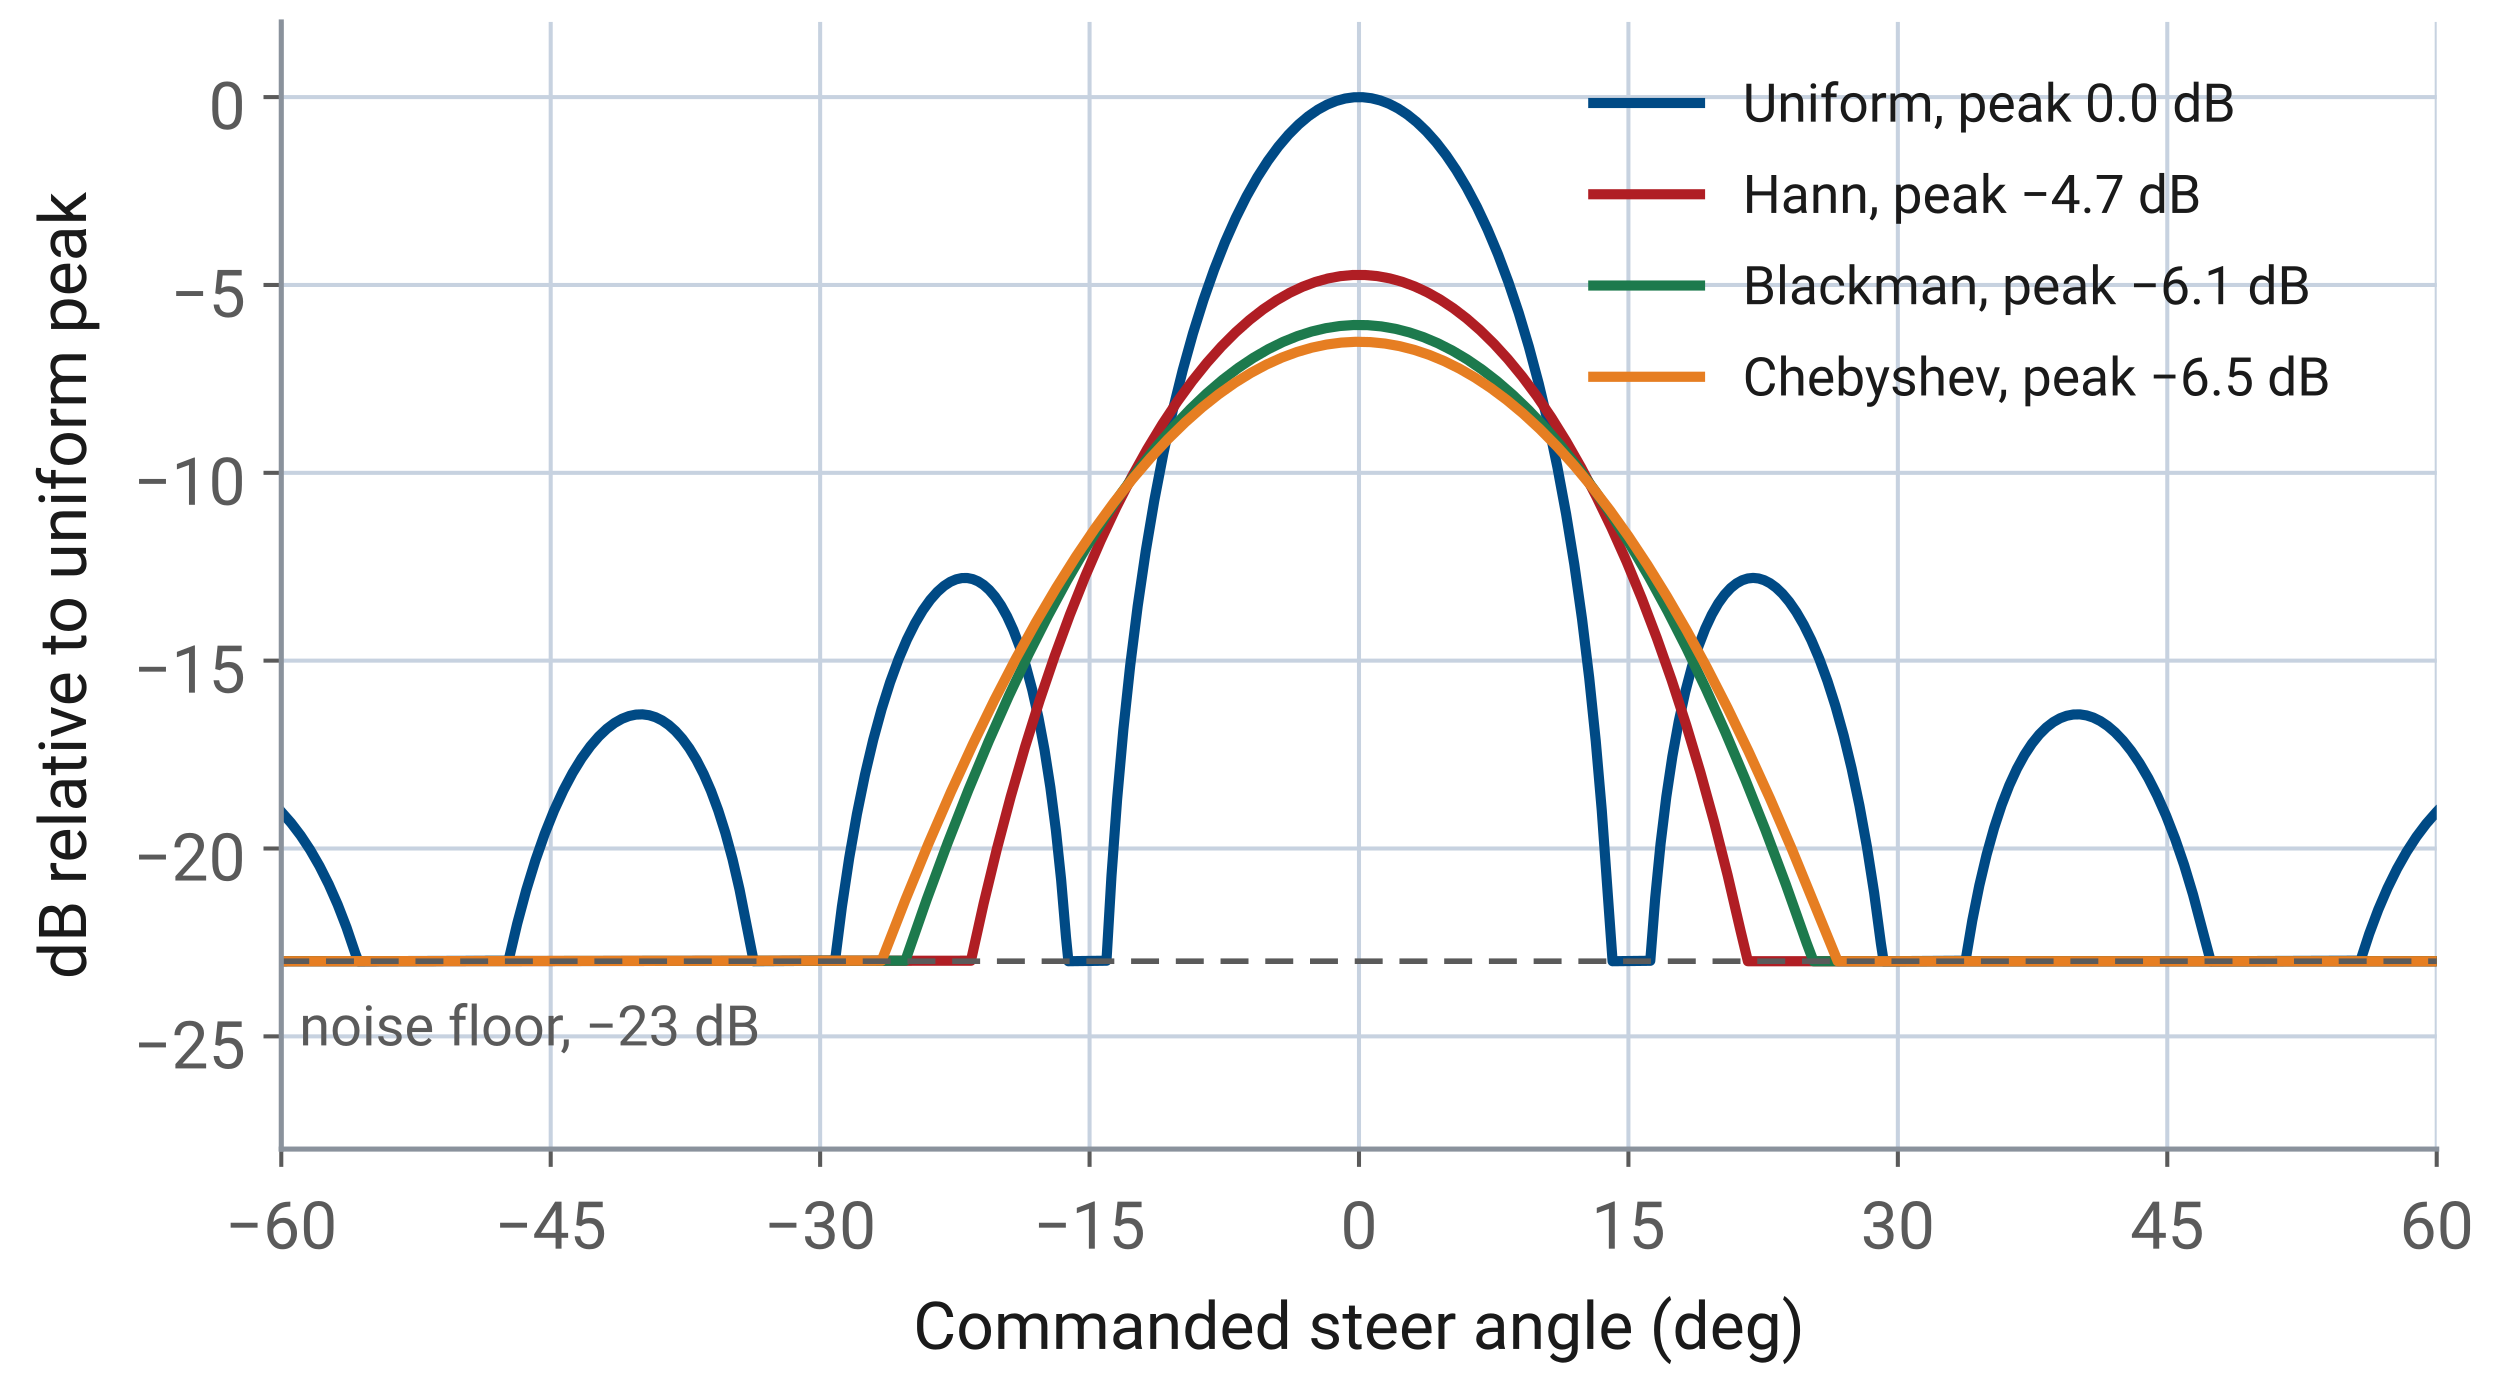
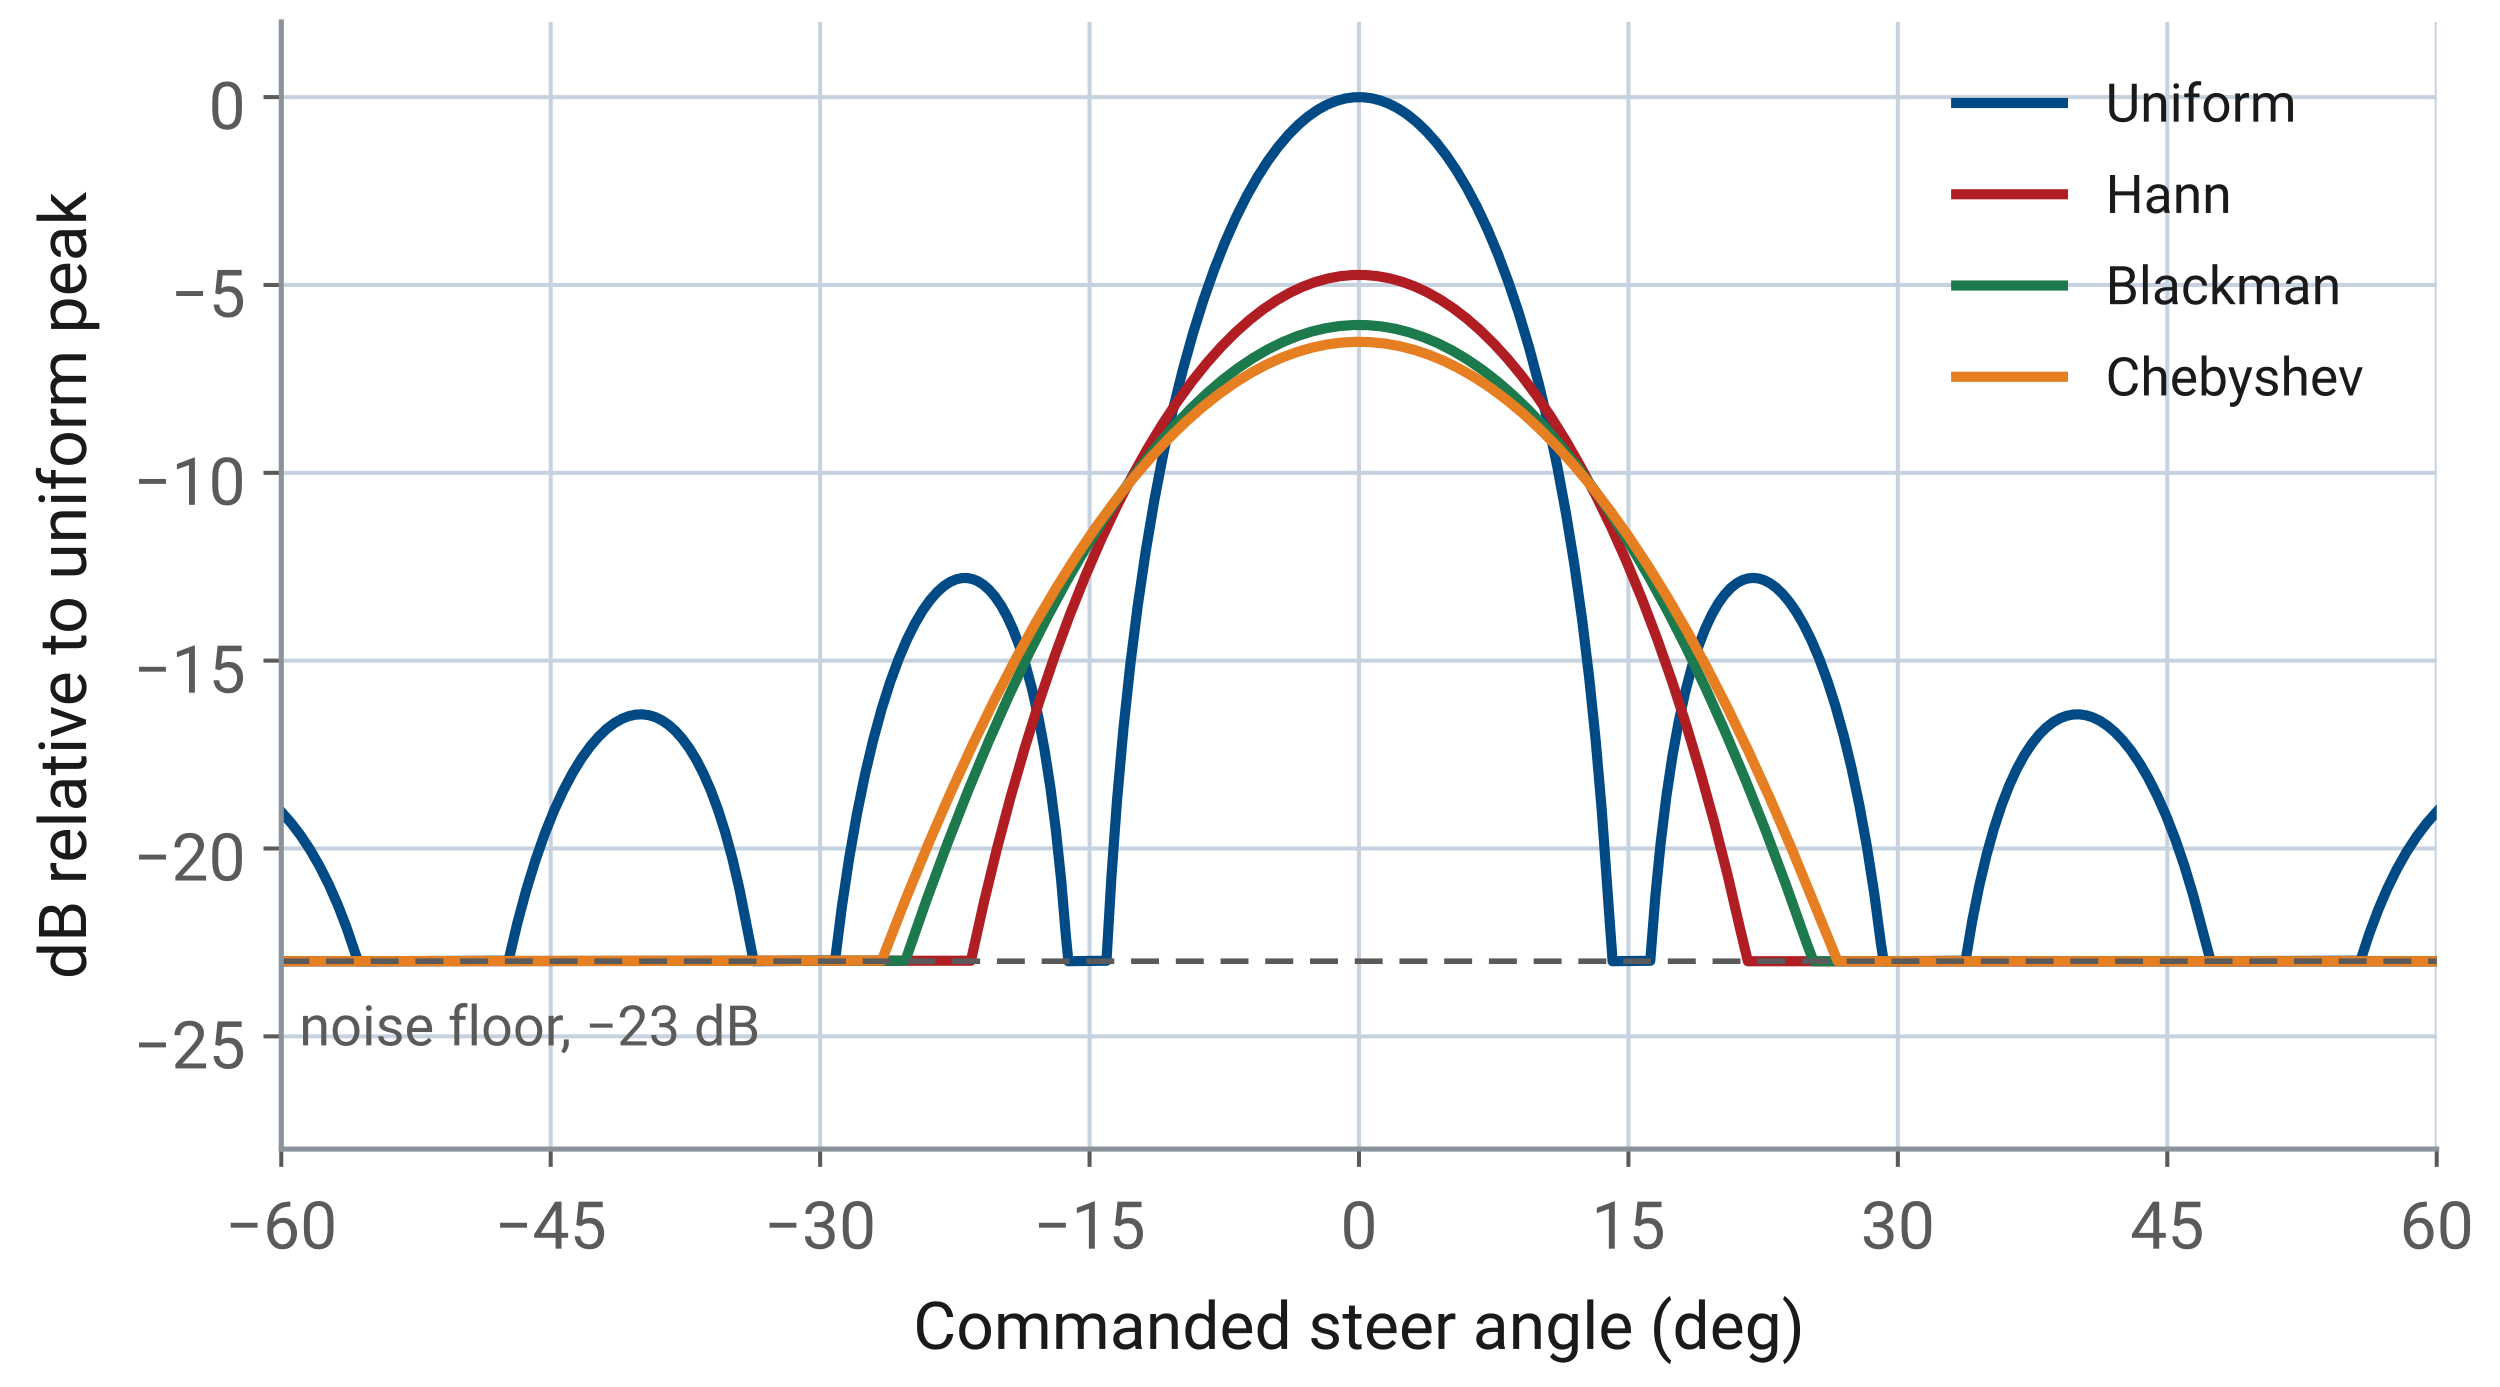
<svg xmlns="http://www.w3.org/2000/svg" xmlns:xlink="http://www.w3.org/1999/xlink" width="491.873pt" height="272.859pt" viewBox="0 0 491.873 272.859" version="1.1">
  <defs>
    <style type="text/css">*{stroke-linejoin: round; stroke-linecap: butt}</style>
  </defs>
  <g id="figure_1">
    <g id="patch_1">
      <path d="M 0 272.859  L 491.873 272.859  L 491.873 0  L 0 0  L 0 272.859  z " style="fill: none" />
    </g>
    <g id="axes_1">
      <g id="patch_2">
        <path d="M 55.341 226.08  L 479.421 226.08  L 479.421 4.32  L 55.341 4.32  L 55.341 226.08  z " style="fill: none" />
      </g>
      <g id="matplotlib.axis_1">
        <g id="xtick_1">
          <g id="line2d_1">
-             <path d="M 55.341 226.08  L 55.341 4.32  " clip-path="url(#pe1df1d6a70)" style="fill: none; stroke: #c7d2e0; stroke-width: 0.8; stroke-linecap: square" />
+             <path d="M 55.341 226.08  L 55.341 4.32  " clip-path="url(#p7e98bf1b3d)" style="fill: none; stroke: #c7d2e0; stroke-width: 0.8; stroke-linecap: square" />
          </g>
          <g id="line2d_2">
            <defs>
-               <path id="m4954fbb5d3" d="M 0 0  L 0 3.5  " style="stroke: #5a5a5a; stroke-width: 0.8" />
+               <path id="m5252ef0d82" d="M 0 0  L 0 3.5  " style="stroke: #5a5a5a; stroke-width: 0.8" />
            </defs>
            <g>
-               <use xlink:href="#m4954fbb5d3" x="55.341" y="226.08" style="fill: #5a5a5a; stroke: #5a5a5a; stroke-width: 0.8" />
+               <use xlink:href="#m5252ef0d82" x="55.341" y="226.08" style="fill: #5a5a5a; stroke: #5a5a5a; stroke-width: 0.8" />
            </g>
          </g>
          <g id="text_1">
            <text style="font-size: 13px; font-family:'Source Sans Pro', 'Segoe UI', Roboto, Helvetica, Arial, sans-serif; text-anchor: middle; fill: #5a5a5a" x="55.341" y="245.674" transform="rotate(-0 55.34121 245.6738)">−60</text>
          </g>
        </g>
        <g id="xtick_2">
          <g id="line2d_3">
-             <path d="M 108.351 226.08  L 108.351 4.32  " clip-path="url(#pe1df1d6a70)" style="fill: none; stroke: #c7d2e0; stroke-width: 0.8; stroke-linecap: square" />
+             <path d="M 108.351 226.08  L 108.351 4.32  " clip-path="url(#p7e98bf1b3d)" style="fill: none; stroke: #c7d2e0; stroke-width: 0.8; stroke-linecap: square" />
          </g>
          <g id="line2d_4">
            <g>
-               <use xlink:href="#m4954fbb5d3" x="108.351" y="226.08" style="fill: #5a5a5a; stroke: #5a5a5a; stroke-width: 0.8" />
+               <use xlink:href="#m5252ef0d82" x="108.351" y="226.08" style="fill: #5a5a5a; stroke: #5a5a5a; stroke-width: 0.8" />
            </g>
          </g>
          <g id="text_2">
            <text style="font-size: 13px; font-family:'Source Sans Pro', 'Segoe UI', Roboto, Helvetica, Arial, sans-serif; text-anchor: middle; fill: #5a5a5a" x="108.351" y="245.674" transform="rotate(-0 108.3512 245.6738)">−45</text>
          </g>
        </g>
        <g id="xtick_3">
          <g id="line2d_5">
-             <path d="M 161.361 226.08  L 161.361 4.32  " clip-path="url(#pe1df1d6a70)" style="fill: none; stroke: #c7d2e0; stroke-width: 0.8; stroke-linecap: square" />
+             <path d="M 161.361 226.08  L 161.361 4.32  " clip-path="url(#p7e98bf1b3d)" style="fill: none; stroke: #c7d2e0; stroke-width: 0.8; stroke-linecap: square" />
          </g>
          <g id="line2d_6">
            <g>
-               <use xlink:href="#m4954fbb5d3" x="161.361" y="226.08" style="fill: #5a5a5a; stroke: #5a5a5a; stroke-width: 0.8" />
+               <use xlink:href="#m5252ef0d82" x="161.361" y="226.08" style="fill: #5a5a5a; stroke: #5a5a5a; stroke-width: 0.8" />
            </g>
          </g>
          <g id="text_3">
            <text style="font-size: 13px; font-family:'Source Sans Pro', 'Segoe UI', Roboto, Helvetica, Arial, sans-serif; text-anchor: middle; fill: #5a5a5a" x="161.361" y="245.674" transform="rotate(-0 161.3612 245.6738)">−30</text>
          </g>
        </g>
        <g id="xtick_4">
          <g id="line2d_7">
-             <path d="M 214.371 226.08  L 214.371 4.32  " clip-path="url(#pe1df1d6a70)" style="fill: none; stroke: #c7d2e0; stroke-width: 0.8; stroke-linecap: square" />
+             <path d="M 214.371 226.08  L 214.371 4.32  " clip-path="url(#p7e98bf1b3d)" style="fill: none; stroke: #c7d2e0; stroke-width: 0.8; stroke-linecap: square" />
          </g>
          <g id="line2d_8">
            <g>
-               <use xlink:href="#m4954fbb5d3" x="214.371" y="226.08" style="fill: #5a5a5a; stroke: #5a5a5a; stroke-width: 0.8" />
+               <use xlink:href="#m5252ef0d82" x="214.371" y="226.08" style="fill: #5a5a5a; stroke: #5a5a5a; stroke-width: 0.8" />
            </g>
          </g>
          <g id="text_4">
            <text style="font-size: 13px; font-family:'Source Sans Pro', 'Segoe UI', Roboto, Helvetica, Arial, sans-serif; text-anchor: middle; fill: #5a5a5a" x="214.371" y="245.674" transform="rotate(-0 214.3712 245.6738)">−15</text>
          </g>
        </g>
        <g id="xtick_5">
          <g id="line2d_9">
-             <path d="M 267.381 226.08  L 267.381 4.32  " clip-path="url(#pe1df1d6a70)" style="fill: none; stroke: #c7d2e0; stroke-width: 0.8; stroke-linecap: square" />
+             <path d="M 267.381 226.08  L 267.381 4.32  " clip-path="url(#p7e98bf1b3d)" style="fill: none; stroke: #c7d2e0; stroke-width: 0.8; stroke-linecap: square" />
          </g>
          <g id="line2d_10">
            <g>
-               <use xlink:href="#m4954fbb5d3" x="267.381" y="226.08" style="fill: #5a5a5a; stroke: #5a5a5a; stroke-width: 0.8" />
+               <use xlink:href="#m5252ef0d82" x="267.381" y="226.08" style="fill: #5a5a5a; stroke: #5a5a5a; stroke-width: 0.8" />
            </g>
          </g>
          <g id="text_5">
            <text style="font-size: 13px; font-family:'Source Sans Pro', 'Segoe UI', Roboto, Helvetica, Arial, sans-serif; text-anchor: middle; fill: #5a5a5a" x="267.381" y="245.674" transform="rotate(-0 267.3812 245.6738)">0</text>
          </g>
        </g>
        <g id="xtick_6">
          <g id="line2d_11">
-             <path d="M 320.391 226.08  L 320.391 4.32  " clip-path="url(#pe1df1d6a70)" style="fill: none; stroke: #c7d2e0; stroke-width: 0.8; stroke-linecap: square" />
+             <path d="M 320.391 226.08  L 320.391 4.32  " clip-path="url(#p7e98bf1b3d)" style="fill: none; stroke: #c7d2e0; stroke-width: 0.8; stroke-linecap: square" />
          </g>
          <g id="line2d_12">
            <g>
-               <use xlink:href="#m4954fbb5d3" x="320.391" y="226.08" style="fill: #5a5a5a; stroke: #5a5a5a; stroke-width: 0.8" />
+               <use xlink:href="#m5252ef0d82" x="320.391" y="226.08" style="fill: #5a5a5a; stroke: #5a5a5a; stroke-width: 0.8" />
            </g>
          </g>
          <g id="text_6">
            <text style="font-size: 13px; font-family:'Source Sans Pro', 'Segoe UI', Roboto, Helvetica, Arial, sans-serif; text-anchor: middle; fill: #5a5a5a" x="320.391" y="245.674" transform="rotate(-0 320.3912 245.6738)">15</text>
          </g>
        </g>
        <g id="xtick_7">
          <g id="line2d_13">
-             <path d="M 373.401 226.08  L 373.401 4.32  " clip-path="url(#pe1df1d6a70)" style="fill: none; stroke: #c7d2e0; stroke-width: 0.8; stroke-linecap: square" />
+             <path d="M 373.401 226.08  L 373.401 4.32  " clip-path="url(#p7e98bf1b3d)" style="fill: none; stroke: #c7d2e0; stroke-width: 0.8; stroke-linecap: square" />
          </g>
          <g id="line2d_14">
            <g>
-               <use xlink:href="#m4954fbb5d3" x="373.401" y="226.08" style="fill: #5a5a5a; stroke: #5a5a5a; stroke-width: 0.8" />
+               <use xlink:href="#m5252ef0d82" x="373.401" y="226.08" style="fill: #5a5a5a; stroke: #5a5a5a; stroke-width: 0.8" />
            </g>
          </g>
          <g id="text_7">
            <text style="font-size: 13px; font-family:'Source Sans Pro', 'Segoe UI', Roboto, Helvetica, Arial, sans-serif; text-anchor: middle; fill: #5a5a5a" x="373.401" y="245.674" transform="rotate(-0 373.4012 245.6738)">30</text>
          </g>
        </g>
        <g id="xtick_8">
          <g id="line2d_15">
-             <path d="M 426.411 226.08  L 426.411 4.32  " clip-path="url(#pe1df1d6a70)" style="fill: none; stroke: #c7d2e0; stroke-width: 0.8; stroke-linecap: square" />
+             <path d="M 426.411 226.08  L 426.411 4.32  " clip-path="url(#p7e98bf1b3d)" style="fill: none; stroke: #c7d2e0; stroke-width: 0.8; stroke-linecap: square" />
          </g>
          <g id="line2d_16">
            <g>
-               <use xlink:href="#m4954fbb5d3" x="426.411" y="226.08" style="fill: #5a5a5a; stroke: #5a5a5a; stroke-width: 0.8" />
+               <use xlink:href="#m5252ef0d82" x="426.411" y="226.08" style="fill: #5a5a5a; stroke: #5a5a5a; stroke-width: 0.8" />
            </g>
          </g>
          <g id="text_8">
            <text style="font-size: 13px; font-family:'Source Sans Pro', 'Segoe UI', Roboto, Helvetica, Arial, sans-serif; text-anchor: middle; fill: #5a5a5a" x="426.411" y="245.674" transform="rotate(-0 426.4112 245.6738)">45</text>
          </g>
        </g>
        <g id="xtick_9">
          <g id="line2d_17">
-             <path d="M 479.421 226.08  L 479.421 4.32  " clip-path="url(#pe1df1d6a70)" style="fill: none; stroke: #c7d2e0; stroke-width: 0.8; stroke-linecap: square" />
+             <path d="M 479.421 226.08  L 479.421 4.32  " clip-path="url(#p7e98bf1b3d)" style="fill: none; stroke: #c7d2e0; stroke-width: 0.8; stroke-linecap: square" />
          </g>
          <g id="line2d_18">
            <g>
-               <use xlink:href="#m4954fbb5d3" x="479.421" y="226.08" style="fill: #5a5a5a; stroke: #5a5a5a; stroke-width: 0.8" />
+               <use xlink:href="#m5252ef0d82" x="479.421" y="226.08" style="fill: #5a5a5a; stroke: #5a5a5a; stroke-width: 0.8" />
            </g>
          </g>
          <g id="text_9">
            <text style="font-size: 13px; font-family:'Source Sans Pro', 'Segoe UI', Roboto, Helvetica, Arial, sans-serif; text-anchor: middle; fill: #5a5a5a" x="479.421" y="245.674" transform="rotate(-0 479.4212 245.6738)">60</text>
          </g>
        </g>
        <g id="text_10">
          <text style="font-size: 13px; font-family:'Source Sans Pro', 'Segoe UI', Roboto, Helvetica, Arial, sans-serif; text-anchor: middle; fill: #1a1a1a" x="267.381" y="265.403" transform="rotate(-0 267.3812 265.4032)">Commanded steer angle  (deg)</text>
        </g>
      </g>
      <g id="matplotlib.axis_2">
        <g id="ytick_1">
          <g id="line2d_19">
-             <path d="M 55.341 203.904  L 479.421 203.904  " clip-path="url(#pe1df1d6a70)" style="fill: none; stroke: #c7d2e0; stroke-width: 0.8; stroke-linecap: square" />
+             <path d="M 55.341 203.904  L 479.421 203.904  " clip-path="url(#p7e98bf1b3d)" style="fill: none; stroke: #c7d2e0; stroke-width: 0.8; stroke-linecap: square" />
          </g>
          <g id="line2d_20">
            <defs>
-               <path id="m99cf524927" d="M 0 0  L -3.5 0  " style="stroke: #5a5a5a; stroke-width: 0.8" />
+               <path id="m72ca723d98" d="M 0 0  L -3.5 0  " style="stroke: #5a5a5a; stroke-width: 0.8" />
            </defs>
            <g>
-               <use xlink:href="#m99cf524927" x="55.341" y="203.904" style="fill: #5a5a5a; stroke: #5a5a5a; stroke-width: 0.8" />
+               <use xlink:href="#m72ca723d98" x="55.341" y="203.904" style="fill: #5a5a5a; stroke: #5a5a5a; stroke-width: 0.8" />
            </g>
          </g>
          <g id="text_11">
            <text style="font-size: 13px; font-family:'Source Sans Pro', 'Segoe UI', Roboto, Helvetica, Arial, sans-serif; text-anchor: end; fill: #5a5a5a" x="48.341" y="210.201" transform="rotate(-0 48.34121 210.2009)">−25</text>
          </g>
        </g>
        <g id="ytick_2">
          <g id="line2d_21">
-             <path d="M 55.341 166.944  L 479.421 166.944  " clip-path="url(#pe1df1d6a70)" style="fill: none; stroke: #c7d2e0; stroke-width: 0.8; stroke-linecap: square" />
+             <path d="M 55.341 166.944  L 479.421 166.944  " clip-path="url(#p7e98bf1b3d)" style="fill: none; stroke: #c7d2e0; stroke-width: 0.8; stroke-linecap: square" />
          </g>
          <g id="line2d_22">
            <g>
-               <use xlink:href="#m99cf524927" x="55.341" y="166.944" style="fill: #5a5a5a; stroke: #5a5a5a; stroke-width: 0.8" />
+               <use xlink:href="#m72ca723d98" x="55.341" y="166.944" style="fill: #5a5a5a; stroke: #5a5a5a; stroke-width: 0.8" />
            </g>
          </g>
          <g id="text_12">
            <text style="font-size: 13px; font-family:'Source Sans Pro', 'Segoe UI', Roboto, Helvetica, Arial, sans-serif; text-anchor: end; fill: #5a5a5a" x="48.341" y="173.241" transform="rotate(-0 48.34121 173.2409)">−20</text>
          </g>
        </g>
        <g id="ytick_3">
          <g id="line2d_23">
-             <path d="M 55.341 129.984  L 479.421 129.984  " clip-path="url(#pe1df1d6a70)" style="fill: none; stroke: #c7d2e0; stroke-width: 0.8; stroke-linecap: square" />
+             <path d="M 55.341 129.984  L 479.421 129.984  " clip-path="url(#p7e98bf1b3d)" style="fill: none; stroke: #c7d2e0; stroke-width: 0.8; stroke-linecap: square" />
          </g>
          <g id="line2d_24">
            <g>
-               <use xlink:href="#m99cf524927" x="55.341" y="129.984" style="fill: #5a5a5a; stroke: #5a5a5a; stroke-width: 0.8" />
+               <use xlink:href="#m72ca723d98" x="55.341" y="129.984" style="fill: #5a5a5a; stroke: #5a5a5a; stroke-width: 0.8" />
            </g>
          </g>
          <g id="text_13">
            <text style="font-size: 13px; font-family:'Source Sans Pro', 'Segoe UI', Roboto, Helvetica, Arial, sans-serif; text-anchor: end; fill: #5a5a5a" x="48.341" y="136.281" transform="rotate(-0 48.34121 136.2809)">−15</text>
          </g>
        </g>
        <g id="ytick_4">
          <g id="line2d_25">
-             <path d="M 55.341 93.024  L 479.421 93.024  " clip-path="url(#pe1df1d6a70)" style="fill: none; stroke: #c7d2e0; stroke-width: 0.8; stroke-linecap: square" />
+             <path d="M 55.341 93.024  L 479.421 93.024  " clip-path="url(#p7e98bf1b3d)" style="fill: none; stroke: #c7d2e0; stroke-width: 0.8; stroke-linecap: square" />
          </g>
          <g id="line2d_26">
            <g>
-               <use xlink:href="#m99cf524927" x="55.341" y="93.024" style="fill: #5a5a5a; stroke: #5a5a5a; stroke-width: 0.8" />
+               <use xlink:href="#m72ca723d98" x="55.341" y="93.024" style="fill: #5a5a5a; stroke: #5a5a5a; stroke-width: 0.8" />
            </g>
          </g>
          <g id="text_14">
            <text style="font-size: 13px; font-family:'Source Sans Pro', 'Segoe UI', Roboto, Helvetica, Arial, sans-serif; text-anchor: end; fill: #5a5a5a" x="48.341" y="99.321" transform="rotate(-0 48.34121 99.32088)">−10</text>
          </g>
        </g>
        <g id="ytick_5">
          <g id="line2d_27">
-             <path d="M 55.341 56.064  L 479.421 56.064  " clip-path="url(#pe1df1d6a70)" style="fill: none; stroke: #c7d2e0; stroke-width: 0.8; stroke-linecap: square" />
+             <path d="M 55.341 56.064  L 479.421 56.064  " clip-path="url(#p7e98bf1b3d)" style="fill: none; stroke: #c7d2e0; stroke-width: 0.8; stroke-linecap: square" />
          </g>
          <g id="line2d_28">
            <g>
-               <use xlink:href="#m99cf524927" x="55.341" y="56.064" style="fill: #5a5a5a; stroke: #5a5a5a; stroke-width: 0.8" />
+               <use xlink:href="#m72ca723d98" x="55.341" y="56.064" style="fill: #5a5a5a; stroke: #5a5a5a; stroke-width: 0.8" />
            </g>
          </g>
          <g id="text_15">
            <text style="font-size: 13px; font-family:'Source Sans Pro', 'Segoe UI', Roboto, Helvetica, Arial, sans-serif; text-anchor: end; fill: #5a5a5a" x="48.341" y="62.361" transform="rotate(-0 48.34121 62.36088)">−5</text>
          </g>
        </g>
        <g id="ytick_6">
          <g id="line2d_29">
-             <path d="M 55.341 19.104  L 479.421 19.104  " clip-path="url(#pe1df1d6a70)" style="fill: none; stroke: #c7d2e0; stroke-width: 0.8; stroke-linecap: square" />
+             <path d="M 55.341 19.104  L 479.421 19.104  " clip-path="url(#p7e98bf1b3d)" style="fill: none; stroke: #c7d2e0; stroke-width: 0.8; stroke-linecap: square" />
          </g>
          <g id="line2d_30">
            <g>
-               <use xlink:href="#m99cf524927" x="55.341" y="19.104" style="fill: #5a5a5a; stroke: #5a5a5a; stroke-width: 0.8" />
+               <use xlink:href="#m72ca723d98" x="55.341" y="19.104" style="fill: #5a5a5a; stroke: #5a5a5a; stroke-width: 0.8" />
            </g>
          </g>
          <g id="text_16">
            <text style="font-size: 13px; font-family:'Source Sans Pro', 'Segoe UI', Roboto, Helvetica, Arial, sans-serif; text-anchor: end; fill: #5a5a5a" x="48.341" y="25.401" transform="rotate(-0 48.34121 25.40087)">0</text>
          </g>
        </g>
        <g id="text_17">
          <text style="font-size: 13px; font-family:'Source Sans Pro', 'Segoe UI', Roboto, Helvetica, Arial, sans-serif; text-anchor: middle; fill: #1a1a1a" x="16.914" y="115.2" transform="rotate(-90 16.91375 115.2)">dB relative to uniform peak</text>
        </g>
      </g>
      <g id="line2d_31">
-         <path d="M 55.341 159.722  L 57.258 161.893  L 59.15 164.378  L 61.019 167.202  L 62.861 170.395  L 64.671 173.984  L 66.447 178.005  L 68.183 182.496  L 69.871 187.489  L 70.502 189.12  L 100.047 189.017  L 101.759 181.731  L 103.527 175.163  L 105.338 169.278  L 107.174 164.05  L 109.019 159.457  L 110.853 155.475  L 112.664 152.063  L 114.434 149.191  L 116.152 146.817  L 117.808 144.898  L 119.398 143.387  L 120.92 142.242  L 122.375 141.419  L 123.769 140.881  L 125.113 140.597  L 126.42 140.547  L 127.705 140.719  L 128.983 141.115  L 130.268 141.75  L 131.57 142.644  L 132.895 143.829  L 134.247 145.343  L 135.625 147.227  L 137.027 149.529  L 138.448 152.298  L 139.879 155.585  L 141.31 159.441  L 142.733 163.928  L 144.136 169.098  L 145.506 175.019  L 146.834 181.764  L 148.281 189.12  L 164.293 189.012  L 165.642 178.394  L 167.081 168.804  L 168.597 160.174  L 170.177 152.444  L 171.804 145.568  L 173.463 139.503  L 175.133 134.222  L 176.798 129.679  L 178.436 125.838  L 180.029 122.653  L 181.563 120.067  L 183.029 118.019  L 184.421 116.444  L 185.733 115.284  L 186.97 114.478  L 188.139 113.976  L 189.252 113.734  L 190.329 113.726  L 191.389 113.941  L 192.449 114.385  L 193.525 115.081  L 194.628 116.066  L 195.765 117.387  L 196.936 119.099  L 198.14 121.263  L 199.367 123.941  L 200.61 127.202  L 201.858 131.118  L 203.099 135.758  L 204.321 141.21  L 205.511 147.558  L 206.658 154.914  L 207.75 163.386  L 208.779 173.142  L 209.733 184.365  L 210.205 189.12  L 217.698 189.019  L 218.684 172.315  L 219.791 157.253  L 221.021 143.518  L 222.37 130.909  L 223.836 119.269  L 225.416 108.483  L 227.102 98.49  L 228.885 89.237  L 230.757 80.689  L 232.705 72.817  L 234.716 65.601  L 236.779 59.019  L 238.878 53.051  L 241.001 47.675  L 243.132 42.874  L 245.26 38.618  L 247.373 34.881  L 249.459 31.636  L 251.51 28.846  L 253.522 26.479  L 255.488 24.502  L 257.407 22.882  L 259.281 21.586  L 261.11 20.587  L 262.899 19.86  L 264.656 19.383  L 266.393 19.141  L 268.115 19.124  L 269.836 19.33  L 271.564 19.762  L 273.31 20.429  L 275.086 21.348  L 276.894 22.537  L 278.741 24.022  L 280.628 25.829  L 282.558 27.989  L 284.525 30.53  L 286.526 33.485  L 288.556 36.886  L 290.608 40.764  L 292.67 45.144  L 294.732 50.054  L 296.783 55.521  L 298.811 61.567  L 300.801 68.212  L 302.739 75.463  L 304.615 83.358  L 306.415 91.903  L 308.13 101.136  L 309.749 111.088  L 311.266 121.806  L 312.673 133.364  L 313.966 145.85  L 315.143 159.4  L 316.201 174.182  L 317.274 189.12  L 324.69 189.032  L 325.663 176.641  L 326.718 165.975  L 327.847 156.763  L 329.04 148.817  L 330.283 141.994  L 331.566 136.161  L 332.872 131.227  L 334.19 127.096  L 335.504 123.683  L 336.803 120.911  L 338.075 118.703  L 339.31 116.991  L 340.503 115.705  L 341.654 114.782  L 342.767 114.166  L 343.851 113.816  L 344.922 113.702  L 345.998 113.811  L 347.098 114.149  L 348.24 114.737  L 349.435 115.609  L 350.694 116.809  L 352.022 118.391  L 353.419 120.41  L 354.877 122.918  L 356.39 125.976  L 357.949 129.638  L 359.536 133.951  L 361.137 138.957  L 362.733 144.692  L 364.307 151.195  L 365.842 158.496  L 367.321 166.629  L 368.734 175.66  L 370.064 185.625  L 370.605 189.12  L 386.715 189.019  L 388.043 181.14  L 389.431 174.209  L 390.865 168.16  L 392.334 162.907  L 393.826 158.374  L 395.329 154.505  L 396.829 151.242  L 398.316 148.527  L 399.779 146.306  L 401.213 144.523  L 402.612 143.128  L 403.977 142.074  L 405.311 141.319  L 406.62 140.829  L 407.916 140.579  L 409.212 140.555  L 410.521 140.755  L 411.86 141.186  L 413.238 141.868  L 414.667 142.826  L 416.154 144.097  L 417.702 145.72  L 419.308 147.733  L 420.967 150.176  L 422.674 153.094  L 424.418 156.525  L 426.183 160.497  L 427.959 165.051  L 429.727 170.207  L 431.471 175.989  L 433.178 182.43  L 434.951 189.12  L 464.419 189.01  L 466.148 183.71  L 467.926 178.962  L 469.75 174.717  L 471.61 170.941  L 473.503 167.596  L 475.422 164.648  L 477.364 162.066  L 479.328 159.82  L 479.421 159.722  L 479.421 159.722  " clip-path="url(#pe1df1d6a70)" style="fill: none; stroke: #004a85; stroke-width: 2; stroke-linecap: square" />
+         <path d="M 55.341 159.722  L 57.258 161.893  L 59.15 164.378  L 61.019 167.202  L 62.861 170.395  L 64.671 173.984  L 66.447 178.005  L 68.183 182.496  L 69.871 187.489  L 70.502 189.12  L 100.047 189.017  L 101.759 181.731  L 103.527 175.163  L 105.338 169.278  L 107.174 164.05  L 109.019 159.457  L 110.853 155.475  L 112.664 152.063  L 114.434 149.191  L 116.152 146.817  L 117.808 144.898  L 119.398 143.387  L 120.92 142.242  L 122.375 141.419  L 123.769 140.881  L 125.113 140.597  L 126.42 140.547  L 127.705 140.719  L 128.983 141.115  L 130.268 141.75  L 131.57 142.644  L 132.895 143.829  L 134.247 145.343  L 135.625 147.227  L 137.027 149.529  L 138.448 152.298  L 139.879 155.585  L 141.31 159.441  L 142.733 163.928  L 144.136 169.098  L 145.506 175.019  L 146.834 181.764  L 148.281 189.12  L 164.293 189.012  L 165.642 178.394  L 167.081 168.804  L 168.597 160.174  L 170.177 152.444  L 171.804 145.568  L 173.463 139.503  L 175.133 134.222  L 176.798 129.679  L 178.436 125.838  L 180.029 122.653  L 181.563 120.067  L 183.029 118.019  L 184.421 116.444  L 185.733 115.284  L 186.97 114.478  L 188.139 113.976  L 189.252 113.734  L 190.329 113.726  L 191.389 113.941  L 192.449 114.385  L 193.525 115.081  L 194.628 116.066  L 195.765 117.387  L 196.936 119.099  L 198.14 121.263  L 199.367 123.941  L 200.61 127.202  L 201.858 131.118  L 203.099 135.758  L 204.321 141.21  L 205.511 147.558  L 206.658 154.914  L 207.75 163.386  L 208.779 173.142  L 209.733 184.365  L 210.205 189.12  L 217.698 189.019  L 218.684 172.315  L 219.791 157.253  L 221.021 143.518  L 222.37 130.909  L 223.836 119.269  L 225.416 108.483  L 227.102 98.49  L 228.885 89.237  L 230.757 80.689  L 232.705 72.817  L 234.716 65.601  L 236.779 59.019  L 238.878 53.051  L 241.001 47.675  L 243.132 42.874  L 245.26 38.618  L 247.373 34.881  L 249.459 31.636  L 251.51 28.846  L 253.522 26.479  L 255.488 24.502  L 257.407 22.882  L 259.281 21.586  L 261.11 20.587  L 262.899 19.86  L 264.656 19.383  L 266.393 19.141  L 268.115 19.124  L 269.836 19.33  L 271.564 19.762  L 273.31 20.429  L 275.086 21.348  L 276.894 22.537  L 278.741 24.022  L 280.628 25.829  L 282.558 27.989  L 284.525 30.53  L 286.526 33.485  L 288.556 36.886  L 290.608 40.764  L 292.67 45.144  L 294.732 50.054  L 296.783 55.521  L 298.811 61.567  L 300.801 68.212  L 302.739 75.463  L 304.615 83.358  L 306.415 91.903  L 308.13 101.136  L 309.749 111.088  L 311.266 121.806  L 312.673 133.364  L 313.966 145.85  L 315.143 159.4  L 316.201 174.182  L 317.274 189.12  L 324.69 189.032  L 325.663 176.641  L 326.718 165.975  L 327.847 156.763  L 329.04 148.817  L 330.283 141.994  L 331.566 136.161  L 332.872 131.227  L 334.19 127.096  L 335.504 123.683  L 336.803 120.911  L 338.075 118.703  L 339.31 116.991  L 340.503 115.705  L 341.654 114.782  L 342.767 114.166  L 343.851 113.816  L 344.922 113.702  L 345.998 113.811  L 347.098 114.149  L 348.24 114.737  L 349.435 115.609  L 350.694 116.809  L 352.022 118.391  L 353.419 120.41  L 354.877 122.918  L 356.39 125.976  L 357.949 129.638  L 359.536 133.951  L 361.137 138.957  L 362.733 144.692  L 364.307 151.195  L 365.842 158.496  L 367.321 166.629  L 368.734 175.66  L 370.064 185.625  L 370.605 189.12  L 386.715 189.019  L 388.043 181.14  L 389.431 174.209  L 390.865 168.16  L 392.334 162.907  L 393.826 158.374  L 395.329 154.505  L 396.829 151.242  L 398.316 148.527  L 399.779 146.306  L 401.213 144.523  L 402.612 143.128  L 403.977 142.074  L 405.311 141.319  L 406.62 140.829  L 407.916 140.579  L 409.212 140.555  L 410.521 140.755  L 411.86 141.186  L 413.238 141.868  L 414.667 142.826  L 416.154 144.097  L 417.702 145.72  L 419.308 147.733  L 420.967 150.176  L 422.674 153.094  L 424.418 156.525  L 426.183 160.497  L 427.959 165.051  L 429.727 170.207  L 431.471 175.989  L 433.178 182.43  L 434.951 189.12  L 464.419 189.01  L 466.148 183.71  L 467.926 178.962  L 469.75 174.717  L 471.61 170.941  L 473.503 167.596  L 475.422 164.648  L 477.364 162.066  L 479.328 159.82  L 479.421 159.722  L 479.421 159.722  " clip-path="url(#p7e98bf1b3d)" style="fill: none; stroke: #004a85; stroke-width: 2; stroke-linecap: square" />
      </g>
      <g id="line2d_32">
-         <path d="M 55.341 189.12  L 191.036 189.018  L 193.528 177.776  L 196.138 167.015  L 198.855 156.753  L 201.665 147.002  L 204.551 137.779  L 207.501 129.091  L 210.496 120.955  L 213.523 113.368  L 216.568 106.328  L 219.619 99.828  L 222.665 93.857  L 225.694 88.4  L 228.697 83.443  L 231.666 78.966  L 234.595 74.945  L 237.481 71.356  L 240.317 68.178  L 243.103 65.387  L 245.838 62.956  L 248.523 60.864  L 251.157 59.09  L 253.744 57.613  L 256.289 56.414  L 258.796 55.476  L 261.272 54.786  L 263.721 54.332  L 266.154 54.107  L 268.579 54.106  L 271.002 54.327  L 273.432 54.772  L 275.879 55.448  L 278.349 56.362  L 280.848 57.526  L 283.382 58.953  L 285.956 60.66  L 288.572 62.665  L 291.236 64.99  L 293.945 67.653  L 296.701 70.677  L 299.503 74.086  L 302.349 77.903  L 305.236 82.15  L 308.157 86.848  L 311.107 92.02  L 314.078 97.682  L 317.06 103.848  L 320.044 110.536  L 323.018 117.751  L 325.971 125.504  L 328.886 133.789  L 331.754 142.614  L 334.555 151.96  L 337.278 161.819  L 339.907 172.184  L 342.43 183.04  L 343.893 189.12  L 479.421 189.12  L 479.421 189.12  " clip-path="url(#pe1df1d6a70)" style="fill: none; stroke: #b01e24; stroke-width: 2; stroke-linecap: square" />
+         <path d="M 55.341 189.12  L 191.036 189.018  L 193.528 177.776  L 196.138 167.015  L 198.855 156.753  L 201.665 147.002  L 204.551 137.779  L 207.501 129.091  L 210.496 120.955  L 213.523 113.368  L 216.568 106.328  L 219.619 99.828  L 222.665 93.857  L 225.694 88.4  L 228.697 83.443  L 231.666 78.966  L 234.595 74.945  L 237.481 71.356  L 240.317 68.178  L 243.103 65.387  L 245.838 62.956  L 248.523 60.864  L 251.157 59.09  L 253.744 57.613  L 256.289 56.414  L 258.796 55.476  L 261.272 54.786  L 263.721 54.332  L 266.154 54.107  L 268.579 54.106  L 271.002 54.327  L 273.432 54.772  L 275.879 55.448  L 278.349 56.362  L 280.848 57.526  L 283.382 58.953  L 285.956 60.66  L 288.572 62.665  L 291.236 64.99  L 293.945 67.653  L 296.701 70.677  L 299.503 74.086  L 302.349 77.903  L 305.236 82.15  L 308.157 86.848  L 311.107 92.02  L 314.078 97.682  L 317.06 103.848  L 320.044 110.536  L 323.018 117.751  L 325.971 125.504  L 328.886 133.789  L 331.754 142.614  L 334.555 151.96  L 337.278 161.819  L 339.907 172.184  L 342.43 183.04  L 343.893 189.12  L 479.421 189.12  L 479.421 189.12  " clip-path="url(#p7e98bf1b3d)" style="fill: none; stroke: #b01e24; stroke-width: 2; stroke-linecap: square" />
      </g>
      <g id="line2d_33">
-         <path d="M 55.341 189.12  L 178.123 189.015  L 182.319 176.994  L 186.453 165.815  L 190.525 155.442  L 194.535 145.825  L 198.484 136.925  L 202.37 128.71  L 206.189 121.149  L 209.942 114.206  L 213.626 107.852  L 217.239 102.059  L 220.783 96.792  L 224.252 92.028  L 227.65 87.735  L 230.977 83.886  L 234.234 80.452  L 237.423 77.41  L 240.542 74.738  L 243.598 72.409  L 246.596 70.401  L 249.535 68.697  L 252.424 67.277  L 255.268 66.124  L 258.075 65.225  L 260.85 64.568  L 263.602 64.144  L 266.337 63.946  L 269.064 63.972  L 271.792 64.221  L 274.53 64.694  L 277.283 65.396  L 280.064 66.336  L 282.876 67.522  L 285.725 68.968  L 288.62 70.687  L 291.564 72.698  L 294.565 75.018  L 297.623 77.668  L 300.743 80.668  L 303.926 84.041  L 307.176 87.812  L 310.494 92.007  L 313.882 96.652  L 317.335 101.769  L 320.858 107.391  L 324.449 113.546  L 328.107 120.26  L 331.831 127.566  L 335.618 135.492  L 339.467 144.067  L 343.376 153.326  L 347.347 163.308  L 351.376 174.043  L 355.465 185.581  L 356.801 189.12  L 479.421 189.12  L 479.421 189.12  " clip-path="url(#pe1df1d6a70)" style="fill: none; stroke: #1d7a4d; stroke-width: 2; stroke-linecap: square" />
+         <path d="M 55.341 189.12  L 178.123 189.015  L 182.319 176.994  L 186.453 165.815  L 190.525 155.442  L 194.535 145.825  L 198.484 136.925  L 202.37 128.71  L 206.189 121.149  L 209.942 114.206  L 213.626 107.852  L 217.239 102.059  L 220.783 96.792  L 224.252 92.028  L 227.65 87.735  L 230.977 83.886  L 234.234 80.452  L 237.423 77.41  L 240.542 74.738  L 243.598 72.409  L 246.596 70.401  L 249.535 68.697  L 252.424 67.277  L 255.268 66.124  L 258.075 65.225  L 260.85 64.568  L 263.602 64.144  L 266.337 63.946  L 269.064 63.972  L 271.792 64.221  L 274.53 64.694  L 277.283 65.396  L 280.064 66.336  L 282.876 67.522  L 285.725 68.968  L 288.62 70.687  L 291.564 72.698  L 294.565 75.018  L 297.623 77.668  L 300.743 80.668  L 303.926 84.041  L 307.176 87.812  L 310.494 92.007  L 313.882 96.652  L 317.335 101.769  L 320.858 107.391  L 324.449 113.546  L 328.107 120.26  L 331.831 127.566  L 335.618 135.492  L 339.467 144.067  L 343.376 153.326  L 347.347 163.308  L 351.376 174.043  L 355.465 185.581  L 356.801 189.12  L 479.421 189.12  L 479.421 189.12  " clip-path="url(#p7e98bf1b3d)" style="fill: none; stroke: #1d7a4d; stroke-width: 2; stroke-linecap: square" />
      </g>
      <g id="line2d_34">
-         <path d="M 55.341 189.12  L 173.466 189.013  L 178.134 177.035  L 182.674 165.988  L 187.1 155.796  L 191.426 146.387  L 195.656 137.711  L 199.793 129.728  L 203.841 122.395  L 207.801 115.675  L 211.676 109.531  L 215.466 103.933  L 219.174 98.849  L 222.8 94.249  L 226.346 90.105  L 229.816 86.388  L 233.208 83.076  L 236.529 80.14  L 239.782 77.559  L 242.967 75.311  L 246.092 73.375  L 249.162 71.732  L 252.183 70.365  L 255.16 69.26  L 258.099 68.405  L 261.009 67.789  L 263.896 67.405  L 266.769 67.246  L 269.637 67.309  L 272.507 67.596  L 275.386 68.107  L 278.283 68.848  L 281.206 69.826  L 284.164 71.051  L 287.162 72.535  L 290.205 74.292  L 293.3 76.338  L 296.452 78.69  L 299.664 81.368  L 302.943 84.393  L 306.291 87.788  L 309.71 91.576  L 313.203 95.781  L 316.771 100.428  L 320.418 105.547  L 324.144 111.166  L 327.95 117.311  L 331.839 124.015  L 335.812 131.314  L 339.87 139.238  L 344.018 147.832  L 348.259 157.135  L 352.597 167.196  L 357.042 178.071  L 361.561 189.12  L 479.421 189.12  L 479.421 189.12  " clip-path="url(#pe1df1d6a70)" style="fill: none; stroke: #e67e22; stroke-width: 2; stroke-linecap: square" />
+         <path d="M 55.341 189.12  L 173.466 189.013  L 178.134 177.035  L 182.674 165.988  L 187.1 155.796  L 191.426 146.387  L 195.656 137.711  L 199.793 129.728  L 203.841 122.395  L 207.801 115.675  L 211.676 109.531  L 215.466 103.933  L 219.174 98.849  L 222.8 94.249  L 226.346 90.105  L 229.816 86.388  L 233.208 83.076  L 236.529 80.14  L 239.782 77.559  L 242.967 75.311  L 246.092 73.375  L 249.162 71.732  L 252.183 70.365  L 255.16 69.26  L 258.099 68.405  L 261.009 67.789  L 263.896 67.405  L 266.769 67.246  L 269.637 67.309  L 272.507 67.596  L 275.386 68.107  L 278.283 68.848  L 281.206 69.826  L 284.164 71.051  L 287.162 72.535  L 290.205 74.292  L 293.3 76.338  L 296.452 78.69  L 299.664 81.368  L 302.943 84.393  L 306.291 87.788  L 309.71 91.576  L 313.203 95.781  L 316.771 100.428  L 320.418 105.547  L 324.144 111.166  L 327.95 117.311  L 331.839 124.015  L 335.812 131.314  L 339.87 139.238  L 344.018 147.832  L 348.259 157.135  L 352.597 167.196  L 357.042 178.071  L 361.561 189.12  L 479.421 189.12  L 479.421 189.12  " clip-path="url(#p7e98bf1b3d)" style="fill: none; stroke: #e67e22; stroke-width: 2; stroke-linecap: square" />
      </g>
      <g id="line2d_35">
-         <path d="M 55.341 189.12  L 479.421 189.12  " clip-path="url(#pe1df1d6a70)" style="fill: none; stroke-dasharray: 5.5,3.3; stroke-dashoffset: 0; stroke: #5a5a5a; stroke-width: 1.1" />
+         <path d="M 55.341 189.12  L 479.421 189.12  " clip-path="url(#p7e98bf1b3d)" style="fill: none; stroke-dasharray: 5.5,3.3; stroke-dashoffset: 0; stroke: #5a5a5a; stroke-width: 1.1" />
      </g>
      <g id="patch_3">
        <path d="M 55.341 226.08  L 55.341 4.32  " style="fill: none; stroke: #8a929c; stroke-linejoin: miter; stroke-linecap: square" />
      </g>
      <g id="patch_4">
        <path d="M 55.341 226.08  L 479.421 226.08  " style="fill: none; stroke: #8a929c; stroke-linejoin: miter; stroke-linecap: square" />
      </g>
      <g id="text_18">
        <text style="font-size: 11px; font-family:'Source Sans Pro', 'Segoe UI', Roboto, Helvetica, Arial, sans-serif; text-anchor: start; fill: #5a5a5a" x="58.875" y="205.69" transform="rotate(-0 58.87521 205.6899)">noise floor, −23 dB</text>
      </g>
      <g id="legend_1">
        <g id="line2d_36">
-           <path d="M 313.477 20.267  L 323.977 20.267  L 334.477 20.267  " style="fill: none; stroke: #004a85; stroke-width: 2; stroke-linecap: square" />
+           <path d="M 384.879 20.267  L 395.379 20.267  L 405.879 20.267  " style="fill: none; stroke: #004a85; stroke-width: 2; stroke-linecap: square" />
        </g>
        <g id="text_19">
-           <text style="font-size: 10.5px; font-family:'Source Sans Pro', 'Segoe UI', Roboto, Helvetica, Arial, sans-serif; text-anchor: start; fill: #1a1a1a" x="342.877" y="23.942" transform="rotate(-0 342.8769 23.94187)">Uniform, peak 0.0 dB</text>
+           <text style="font-size: 10.5px; font-family:'Source Sans Pro', 'Segoe UI', Roboto, Helvetica, Arial, sans-serif; text-anchor: start; fill: #1a1a1a" x="414.279" y="23.942" transform="rotate(-0 414.2786 23.94187)">Uniform</text>
        </g>
        <g id="line2d_37">
-           <path d="M 313.477 38.221  L 323.977 38.221  L 334.477 38.221  " style="fill: none; stroke: #b01e24; stroke-width: 2; stroke-linecap: square" />
+           <path d="M 384.879 38.221  L 395.379 38.221  L 405.879 38.221  " style="fill: none; stroke: #b01e24; stroke-width: 2; stroke-linecap: square" />
        </g>
        <g id="text_20">
-           <text style="font-size: 10.5px; font-family:'Source Sans Pro', 'Segoe UI', Roboto, Helvetica, Arial, sans-serif; text-anchor: start; fill: #1a1a1a" x="342.877" y="41.896" transform="rotate(-0 342.8769 41.89646)">Hann, peak −4.7 dB</text>
+           <text style="font-size: 10.5px; font-family:'Source Sans Pro', 'Segoe UI', Roboto, Helvetica, Arial, sans-serif; text-anchor: start; fill: #1a1a1a" x="414.279" y="41.896" transform="rotate(-0 414.2786 41.89646)">Hann</text>
        </g>
        <g id="line2d_38">
-           <path d="M 313.477 56.176  L 323.977 56.176  L 334.477 56.176  " style="fill: none; stroke: #1d7a4d; stroke-width: 2; stroke-linecap: square" />
+           <path d="M 384.879 56.176  L 395.379 56.176  L 405.879 56.176  " style="fill: none; stroke: #1d7a4d; stroke-width: 2; stroke-linecap: square" />
        </g>
        <g id="text_21">
-           <text style="font-size: 10.5px; font-family:'Source Sans Pro', 'Segoe UI', Roboto, Helvetica, Arial, sans-serif; text-anchor: start; fill: #1a1a1a" x="342.877" y="59.851" transform="rotate(-0 342.8769 59.85106)">Blackman, peak −6.1 dB</text>
+           <text style="font-size: 10.5px; font-family:'Source Sans Pro', 'Segoe UI', Roboto, Helvetica, Arial, sans-serif; text-anchor: start; fill: #1a1a1a" x="414.279" y="59.851" transform="rotate(-0 414.2786 59.85106)">Blackman</text>
        </g>
        <g id="line2d_39">
-           <path d="M 313.477 74.131  L 323.977 74.131  L 334.477 74.131  " style="fill: none; stroke: #e67e22; stroke-width: 2; stroke-linecap: square" />
+           <path d="M 384.879 74.131  L 395.379 74.131  L 405.879 74.131  " style="fill: none; stroke: #e67e22; stroke-width: 2; stroke-linecap: square" />
        </g>
        <g id="text_22">
-           <text style="font-size: 10.5px; font-family:'Source Sans Pro', 'Segoe UI', Roboto, Helvetica, Arial, sans-serif; text-anchor: start; fill: #1a1a1a" x="342.877" y="77.806" transform="rotate(-0 342.8769 77.80564)">Chebyshev, peak −6.5 dB</text>
+           <text style="font-size: 10.5px; font-family:'Source Sans Pro', 'Segoe UI', Roboto, Helvetica, Arial, sans-serif; text-anchor: start; fill: #1a1a1a" x="414.279" y="77.806" transform="rotate(-0 414.2786 77.80564)">Chebyshev</text>
        </g>
      </g>
    </g>
  </g>
  <defs>
-     <clipPath id="pe1df1d6a70">
+     <clipPath id="p7e98bf1b3d">
      <rect x="55.341" y="4.32" width="424.08" height="221.76" />
    </clipPath>
  </defs>
</svg>
